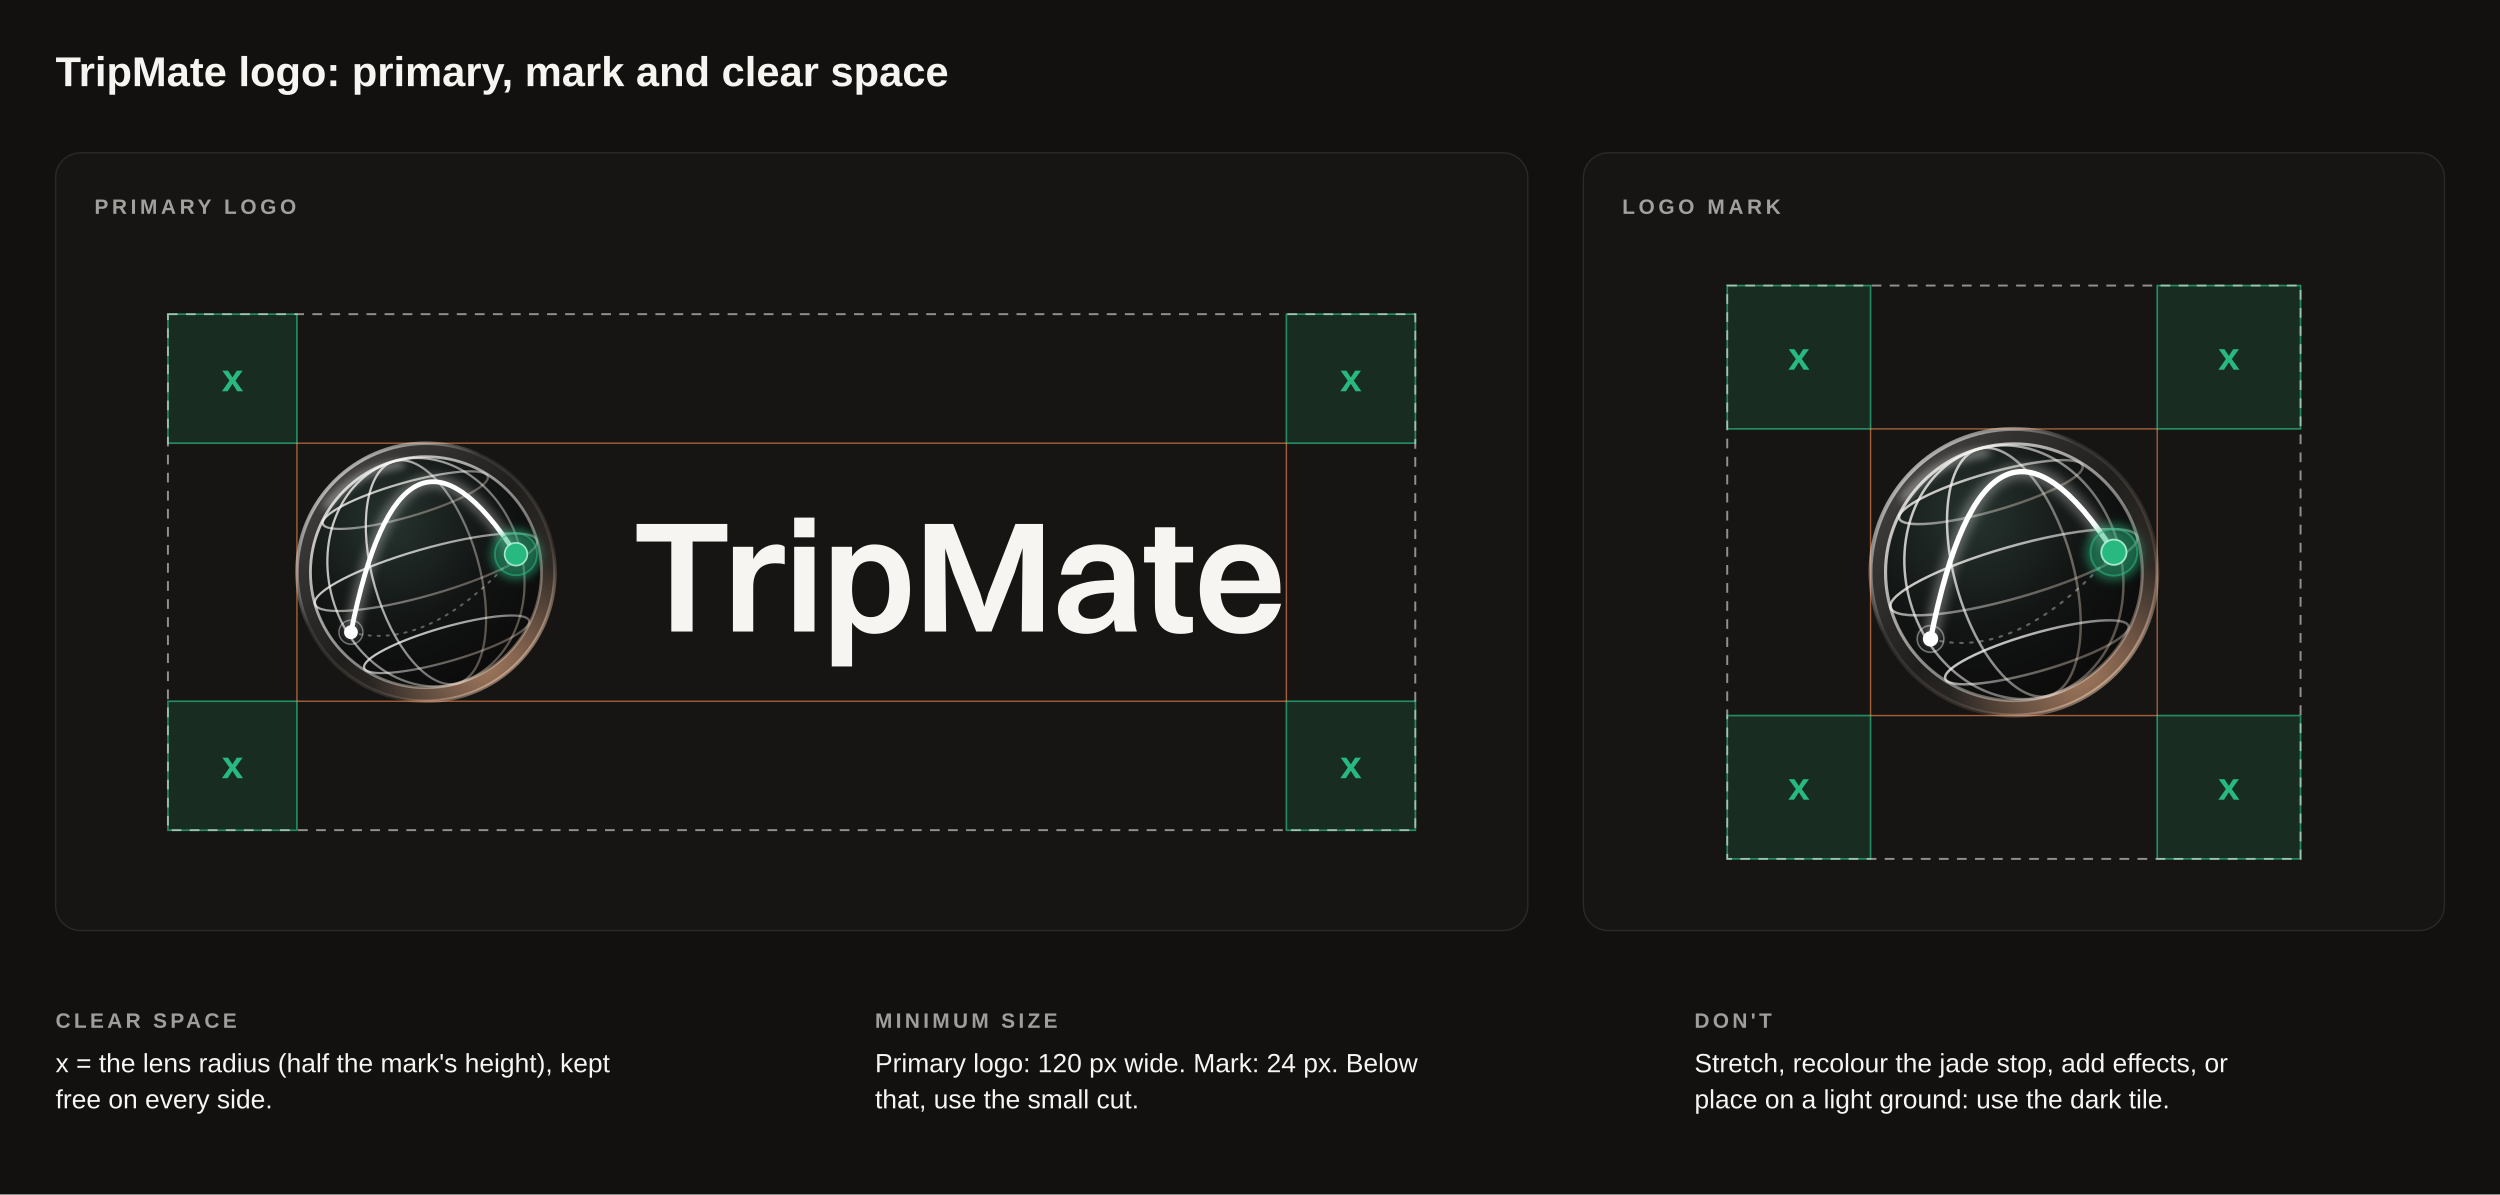
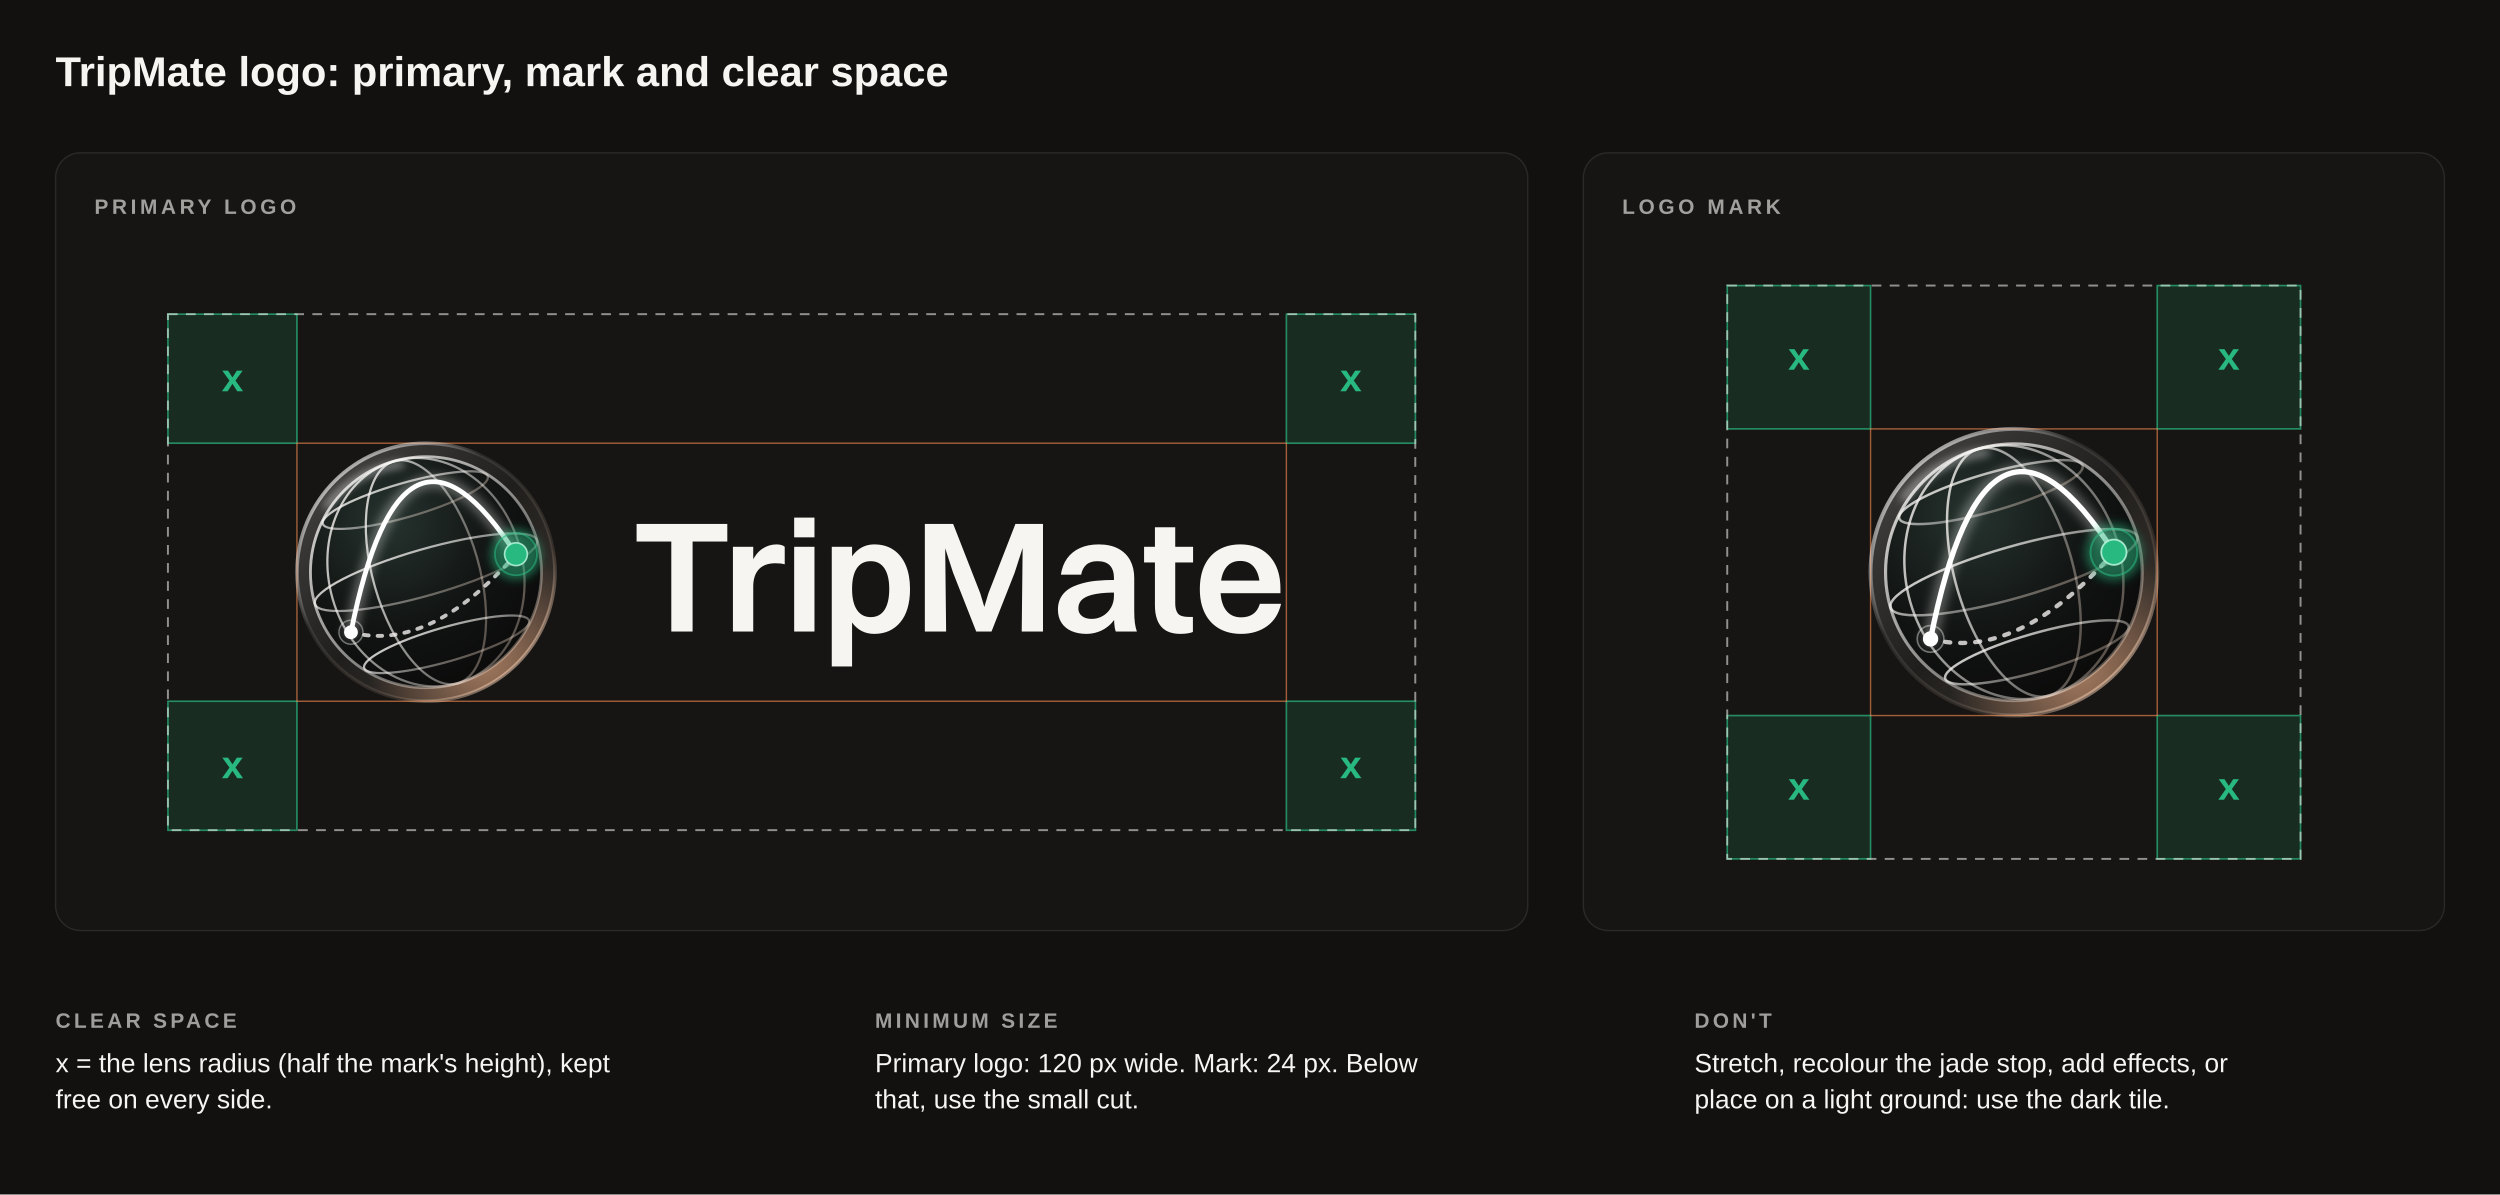
<svg xmlns="http://www.w3.org/2000/svg" viewBox="0 0 1800 860">
  <style> text{font-family:Switzer,"Helvetica Neue",Arial,sans-serif}</style>
  <defs>
    <clipPath id="t">
      <rect width="256" height="256" rx="56" />
    </clipPath>
    <clipPath id="lc">
      <circle cx="128" cy="124" r="86" />
    </clipPath>
    <radialGradient id="bg" cx="50%" cy="28%" r="85%">
      <stop offset="0" stop-color="#1f1c19" />
      <stop offset="1" stop-color="#0a0908" />
    </radialGradient>
    <radialGradient id="orb" cx="74%" cy="80%" r="55%">
      <stop offset="0" stop-color="#ff9254" stop-opacity=".95" />
      <stop offset=".45" stop-color="#c4553a" stop-opacity=".5" />
      <stop offset="1" stop-color="#c4553a" stop-opacity="0" />
    </radialGradient>
    <radialGradient id="teal" cx="20%" cy="18%" r="40%">
      <stop offset="0" stop-color="#4e8c99" stop-opacity=".35" />
      <stop offset="1" stop-color="#4e8c99" stop-opacity="0" />
    </radialGradient>
    <linearGradient id="gl" x1="0" y1="0" x2="1" y2="1">
      <stop offset="0" stop-color="#fff" stop-opacity=".22" />
      <stop offset=".5" stop-color="#fff" stop-opacity=".04" />
      <stop offset="1" stop-color="#ffb98c" stop-opacity=".18" />
    </linearGradient>
    <linearGradient id="rm" x1="0" y1="0" x2="1" y2="1">
      <stop offset="0" stop-color="#fff" stop-opacity=".95" />
      <stop offset=".38" stop-color="#fff" stop-opacity=".08" />
      <stop offset=".7" stop-color="#ffd9bd" stop-opacity=".12" />
      <stop offset="1" stop-color="#ffd9bd" stop-opacity=".85" />
    </linearGradient>
    <linearGradient id="ln" x1="0" y1="0" x2="1" y2="1">
      <stop offset="0" stop-color="#f7f5f2" stop-opacity=".9" />
      <stop offset=".6" stop-color="#f7f5f2" stop-opacity=".45" />
      <stop offset="1" stop-color="#ffd9bd" stop-opacity=".26" />
    </linearGradient>
    <radialGradient id="gb" cx="34%" cy="28%" r="80%">
      <stop offset="0" stop-color="#26332f" />
      <stop offset=".55" stop-color="#121514" />
      <stop offset="1" stop-color="#0a0a09" />
    </radialGradient>
    <radialGradient id="cau" cx="72%" cy="84%" r="45%">
      <stop offset="0" stop-color="#ffb98c" stop-opacity=".55" />
      <stop offset="1" stop-color="#ffb98c" stop-opacity="0" />
    </radialGradient>
    <filter id="bl" x="-60%" y="-60%" width="220%" height="220%">
      <feGaussianBlur stdDeviation="3" />
    </filter>
    <filter id="sh" x="-30%" y="-30%" width="160%" height="170%">
      <feGaussianBlur stdDeviation="13" />
    </filter>
  </defs>
  <rect width="1800" height="860" fill="#121110" />
  <text x="40" y="62" font-size="30" font-weight="600" fill="#f7f5f2">TripMate logo: primary, mark and clear space</text>
  <g>
    <rect x="40" y="110" width="1060" height="560" rx="18" fill="#171513" stroke="#f7f5f2" stroke-opacity=".1" />
    <text x="68" y="154" font-size="15" font-weight="600" letter-spacing="2.6" fill="#f7f5f2" fill-opacity=".62">PRIMARY LOGO</text>
    <rect x="120.9" y="226.2" width="92.9" height="92.9" fill="#28b981" fill-opacity=".14" stroke="#28b981" stroke-opacity=".7" stroke-width="1.2" />
    <text x="167.4" y="281.7" text-anchor="middle" font-size="28" font-weight="600" fill="#28b981">x</text>
    <rect x="926.2" y="226.2" width="92.9" height="92.9" fill="#28b981" fill-opacity=".14" stroke="#28b981" stroke-opacity=".7" stroke-width="1.2" />
    <text x="972.6" y="281.7" text-anchor="middle" font-size="28" font-weight="600" fill="#28b981">x</text>
    <rect x="120.9" y="504.9" width="92.9" height="92.9" fill="#28b981" fill-opacity=".14" stroke="#28b981" stroke-opacity=".7" stroke-width="1.2" />
    <text x="167.4" y="560.3" text-anchor="middle" font-size="28" font-weight="600" fill="#28b981">x</text>
    <rect x="926.2" y="504.9" width="92.9" height="92.9" fill="#28b981" fill-opacity=".14" stroke="#28b981" stroke-opacity=".7" stroke-width="1.2" />
    <text x="972.6" y="560.3" text-anchor="middle" font-size="28" font-weight="600" fill="#28b981">x</text>
    <rect x="120.9" y="226.2" width="898.1" height="371.5" fill="none" stroke="#f7f5f2" stroke-opacity=".55" stroke-width="1.4" stroke-dasharray="7 6" />
    <rect x="213.8" y="319.1" width="712.4" height="185.8" fill="none" stroke="#ff9254" stroke-opacity=".6" stroke-width="1" />
    <g transform="translate(168.45 278.08) scale(1.08)">
      <circle cx="128" cy="124" r="86" fill="url(#gl)" />
      <g clip-path="url(#lc)">
        <circle cx="128" cy="124" r="86" fill="url(#cau)" />
      </g>
      <circle cx="128" cy="124" r="77" fill="url(#gb)" />
      <g transform="rotate(-16 128 124)" fill="none" stroke="url(#ln)" stroke-width="1.5">
        <ellipse cx="128" cy="124" rx="35.4" ry="77" />
        <ellipse cx="128" cy="124" rx="64.7" ry="77" />
        <ellipse cx="128" cy="174.0" rx="57.2" ry="11.4" />
        <ellipse cx="128" cy="124.0" rx="77.0" ry="15.4" />
        <ellipse cx="128" cy="74.0" rx="57.2" ry="11.4" />
      </g>
      <circle cx="128" cy="124" r="77" fill="none" stroke="url(#ln)" stroke-width="1.9" />
-       <path d="M78 164Q130 178 188 112" fill="none" stroke="#f7f5f2" stroke-opacity=".35" stroke-width="1.3" stroke-dasharray="1.5 4.5" stroke-linecap="round" />
+       <path d="M78 164Q130 178 188 112" fill="none" stroke="#f7f5f2" stroke-opacity=".78" stroke-width="2.6" stroke-dasharray="3 6" stroke-linecap="round" />
      <path d="M78 164Q112 -6 188 112" fill="none" stroke="#f7f5f2" stroke-opacity=".3" stroke-width="9" filter="url(#bl)" stroke-linecap="round" />
      <path d="M78 164Q112 -6 188 112" fill="none" stroke="#fff" stroke-width="3.2" stroke-linecap="round" />
      <circle cx="78" cy="164" r="4.6" fill="#fff" />
      <circle cx="78" cy="164" r="8" fill="none" stroke="#fff" stroke-opacity=".4" stroke-width="1" />
      <circle cx="188" cy="112" r="17" fill="#28b981" fill-opacity=".5" filter="url(#bl)" />
      <circle cx="188" cy="112" r="14" fill="none" stroke="#28b981" stroke-opacity=".55" stroke-width="1.2" />
      <circle cx="188" cy="112" r="7.6" fill="#28b981" />
      <circle cx="188" cy="112" r="7.6" fill="none" stroke="#b8f5da" stroke-opacity=".85" stroke-width="1.1" />
      <circle cx="128" cy="124" r="86" fill="none" stroke="url(#rm)" stroke-width="2.4" />
      <path d="M62 80A74 74 0 0 1 112 52" fill="none" stroke="#fff" stroke-opacity=".7" stroke-width="3" stroke-linecap="round" filter="url(#bl)" />
      <path transform="translate(265.60 163.56) scale(0.10549)" fill="#f7f5f2" d="M246.1 0V-680H380.7V0ZM26.8 -569V-680H600V-569Z M635.6 0V-535.6H763.9V0ZM763.9 -285.2H723.9Q727.6 -379.2 754.1 -437.7Q780.7 -496.2 821.9 -523.5Q863 -550.8 911 -550.8Q927.4 -550.8 941.4 -547Q955.5 -543.1 962.9 -535.6V-425Q950.4 -428.7 936.2 -430.2Q922 -431.7 904.5 -431.7Q867.9 -431.7 841.5 -421.5Q815.1 -411.3 797.9 -391.8Q780.7 -372.3 772.3 -345.4Q763.9 -318.6 763.9 -285.2Z M1022.6 0V-535.6H1150.9V0ZM1022.6 -595.5V-720H1150.9V-595.5Z M1529.1 -550.8Q1599.4 -550.8 1649.9 -516.9Q1700.4 -482.9 1727.6 -419.8Q1754.7 -356.7 1754.7 -268.9Q1754.7 -132.4 1693.4 -58.9Q1632 14.7 1529.1 14.7Q1439.8 14.7 1387.8 -58.2Q1335.7 -131 1335.7 -268.9Q1335.7 -356.3 1359.7 -419.5Q1383.6 -482.6 1427.2 -516.7Q1470.8 -550.8 1529.1 -550.8ZM1506.4 -444.8Q1448.6 -444.8 1418.5 -399.8Q1388.5 -354.7 1388.5 -268.9Q1388.5 -183.3 1419.1 -137.3Q1449.8 -91.3 1506.4 -91.3Q1563.6 -91.3 1593.5 -137Q1623.4 -182.7 1623.4 -268.9Q1623.4 -353.5 1593.2 -399.2Q1563 -444.8 1506.4 -444.8ZM1388.5 220.4H1260.2V-535.6H1388.5Z M1848.4 0V-680H1975.3L1982.9 0ZM2460.6 0 2468.2 -680H2595.1V0ZM2269.7 0H2173.2L2026.5 -373L1927.5 -680H2027.4L2198.8 -241.4L2231.9 -129.4H2216.4L2250.1 -241.4L2420.8 -680H2515.4L2415.6 -370.8Z M2836.5 -359.5H2708.3Q2716.9 -419.7 2747.5 -462.3Q2778.2 -504.9 2828.8 -527.9Q2879.4 -550.8 2946.7 -550.8Q3021.5 -550.8 3071.5 -523.7Q3121.6 -496.6 3146.7 -448.9Q3171.7 -401.3 3171.7 -338.9V-131.4Q3171.7 -81.6 3176.2 -51.4Q3180.7 -21.2 3188.5 0H3055.2Q3047.5 -20.4 3045.5 -50.6Q3043.5 -80.8 3043.5 -112.4V-338.8Q3043.5 -390.6 3017.9 -417.7Q2992.3 -444.8 2939.1 -444.8Q2893.1 -444.8 2868 -421.6Q2843 -398.4 2836.5 -359.5ZM3060.3 -326.4V-246.7Q2986.5 -246.7 2939.3 -239.2Q2892.1 -231.6 2865.8 -218Q2839.6 -204.4 2829.1 -186.3Q2818.6 -168.1 2818.6 -146.6Q2818.6 -115.6 2841.6 -97.8Q2864.6 -80 2902.6 -80Q2942.1 -80 2974.1 -99.2Q3006.1 -118.4 3024.8 -151.3Q3043.5 -184.3 3043.5 -224H3092Q3088 -159.8 3067.6 -114.4Q3047.3 -69.1 3015.5 -40.6Q2983.7 -12.2 2946.1 1.2Q2908.5 14.7 2869.7 14.7Q2817.4 14.7 2776.6 -2.5Q2735.9 -19.7 2712.7 -54.3Q2689.5 -88.9 2689.5 -139.6Q2689.5 -194.6 2720.3 -234.4Q2751.2 -274.3 2813.2 -295.4Q2869.2 -314.8 2927.7 -320.6Q2986.3 -326.4 3060.3 -326.4Z M3302.5 -166.7V-659.1H3430.8V-178.4Q3430.8 -135.8 3447.8 -114.1Q3464.9 -92.4 3517.5 -92.4H3542.4V2.5Q3532 7.6 3511 11.1Q3490 14.7 3463.7 14.7Q3382.1 14.7 3342.3 -31Q3302.5 -76.6 3302.5 -166.7ZM3233.9 -436.7V-535.6H3543.6V-436.7Z M4039.5 -322.1 3966.4 -269.8Q3966.4 -354.9 3934.1 -400.6Q3901.8 -446.4 3841.9 -446.4Q3780.9 -446.4 3748.9 -400.3Q3716.9 -354.3 3716.9 -267.3Q3716.9 -181.9 3750.7 -135.9Q3784.5 -89.8 3847.3 -89.8Q3892.3 -89.8 3922.4 -110.7Q3952.6 -131.7 3965.5 -175.3H4099.6Q4078.4 -82.3 4010.7 -33.8Q3943 14.7 3847.3 14.7Q3766.5 14.7 3707.8 -19.3Q3649.1 -53.2 3617.7 -116.7Q3586.3 -180.1 3586.3 -267.3Q3586.3 -358.4 3617.7 -421.6Q3649.1 -484.7 3706.8 -517.8Q3764.5 -550.8 3841.9 -550.8Q3920.4 -550.8 3977.1 -517.1Q4033.8 -483.3 4064.7 -421.1Q4095.6 -358.9 4095.6 -272V-242.4H3638.8V-322.1Z" />
    </g>
  </g>
  <g>
    <rect x="1140" y="110" width="620" height="560" rx="18" fill="#171513" stroke="#f7f5f2" stroke-opacity=".1" />
    <text x="1168" y="154" font-size="15" font-weight="600" letter-spacing="2.6" fill="#f7f5f2" fill-opacity=".62">LOGO MARK</text>
    <rect x="1243.6" y="205.6" width="103.2" height="103.2" fill="#28b981" fill-opacity=".14" stroke="#28b981" stroke-opacity=".7" stroke-width="1.2" />
    <text x="1295.2" y="266.2" text-anchor="middle" font-size="28" font-weight="600" fill="#28b981">x</text>
    <rect x="1553.2" y="205.6" width="103.2" height="103.2" fill="#28b981" fill-opacity=".14" stroke="#28b981" stroke-opacity=".7" stroke-width="1.2" />
    <text x="1604.8" y="266.2" text-anchor="middle" font-size="28" font-weight="600" fill="#28b981">x</text>
    <rect x="1243.6" y="515.2" width="103.2" height="103.2" fill="#28b981" fill-opacity=".14" stroke="#28b981" stroke-opacity=".7" stroke-width="1.2" />
    <text x="1295.2" y="575.8" text-anchor="middle" font-size="28" font-weight="600" fill="#28b981">x</text>
    <rect x="1553.2" y="515.2" width="103.2" height="103.2" fill="#28b981" fill-opacity=".14" stroke="#28b981" stroke-opacity=".7" stroke-width="1.2" />
    <text x="1604.8" y="575.8" text-anchor="middle" font-size="28" font-weight="600" fill="#28b981">x</text>
    <rect x="1243.6" y="205.6" width="412.8" height="412.8" fill="none" stroke="#f7f5f2" stroke-opacity=".55" stroke-width="1.4" stroke-dasharray="7 6" />
    <rect x="1346.8" y="308.8" width="206.4" height="206.4" fill="none" stroke="#ff9254" stroke-opacity=".6" stroke-width="1" />
    <g transform="translate(1296.40 263.20) scale(1.2)">
      <circle cx="128" cy="124" r="86" fill="url(#gl)" />
      <g clip-path="url(#lc)">
        <circle cx="128" cy="124" r="86" fill="url(#cau)" />
      </g>
      <circle cx="128" cy="124" r="77" fill="url(#gb)" />
      <g transform="rotate(-16 128 124)" fill="none" stroke="url(#ln)" stroke-width="1.5">
        <ellipse cx="128" cy="124" rx="35.4" ry="77" />
        <ellipse cx="128" cy="124" rx="64.7" ry="77" />
        <ellipse cx="128" cy="174.0" rx="57.2" ry="11.4" />
        <ellipse cx="128" cy="124.0" rx="77.0" ry="15.4" />
        <ellipse cx="128" cy="74.0" rx="57.2" ry="11.4" />
      </g>
      <circle cx="128" cy="124" r="77" fill="none" stroke="url(#ln)" stroke-width="1.9" />
-       <path d="M78 164Q130 178 188 112" fill="none" stroke="#f7f5f2" stroke-opacity=".35" stroke-width="1.3" stroke-dasharray="1.5 4.5" stroke-linecap="round" />
+       <path d="M78 164Q130 178 188 112" fill="none" stroke="#f7f5f2" stroke-opacity=".78" stroke-width="2.6" stroke-dasharray="3 6" stroke-linecap="round" />
      <path d="M78 164Q112 -6 188 112" fill="none" stroke="#f7f5f2" stroke-opacity=".3" stroke-width="9" filter="url(#bl)" stroke-linecap="round" />
      <path d="M78 164Q112 -6 188 112" fill="none" stroke="#fff" stroke-width="3.2" stroke-linecap="round" />
      <circle cx="78" cy="164" r="4.6" fill="#fff" />
      <circle cx="78" cy="164" r="8" fill="none" stroke="#fff" stroke-opacity=".4" stroke-width="1" />
      <circle cx="188" cy="112" r="17" fill="#28b981" fill-opacity=".5" filter="url(#bl)" />
      <circle cx="188" cy="112" r="14" fill="none" stroke="#28b981" stroke-opacity=".55" stroke-width="1.2" />
      <circle cx="188" cy="112" r="7.6" fill="#28b981" />
      <circle cx="188" cy="112" r="7.6" fill="none" stroke="#b8f5da" stroke-opacity=".85" stroke-width="1.1" />
      <circle cx="128" cy="124" r="86" fill="none" stroke="url(#rm)" stroke-width="2.4" />
      <path d="M62 80A74 74 0 0 1 112 52" fill="none" stroke="#fff" stroke-opacity=".7" stroke-width="3" stroke-linecap="round" filter="url(#bl)" />
    </g>
  </g>
  <text x="40" y="740" font-size="15" font-weight="600" letter-spacing="2.4" fill="#f7f5f2" fill-opacity=".62">CLEAR SPACE</text>
  <text x="40" y="772" font-size="19" fill="#f7f5f2">x = the lens radius (half the mark's height), kept</text>
  <text x="40" y="798" font-size="19" fill="#f7f5f2">free on every side.</text>
  <text x="630" y="740" font-size="15" font-weight="600" letter-spacing="2.4" fill="#f7f5f2" fill-opacity=".62">MINIMUM SIZE</text>
  <text x="630" y="772" font-size="19" fill="#f7f5f2">Primary logo: 120 px wide.  Mark: 24 px.  Below</text>
  <text x="630" y="798" font-size="19" fill="#f7f5f2">that, use the small cut.</text>
  <text x="1220" y="740" font-size="15" font-weight="600" letter-spacing="2.4" fill="#f7f5f2" fill-opacity=".62">DON'T</text>
  <text x="1220" y="772" font-size="19" fill="#f7f5f2">Stretch, recolour the jade stop, add effects, or</text>
  <text x="1220" y="798" font-size="19" fill="#f7f5f2">place on a light ground: use the dark tile.</text>
</svg>
